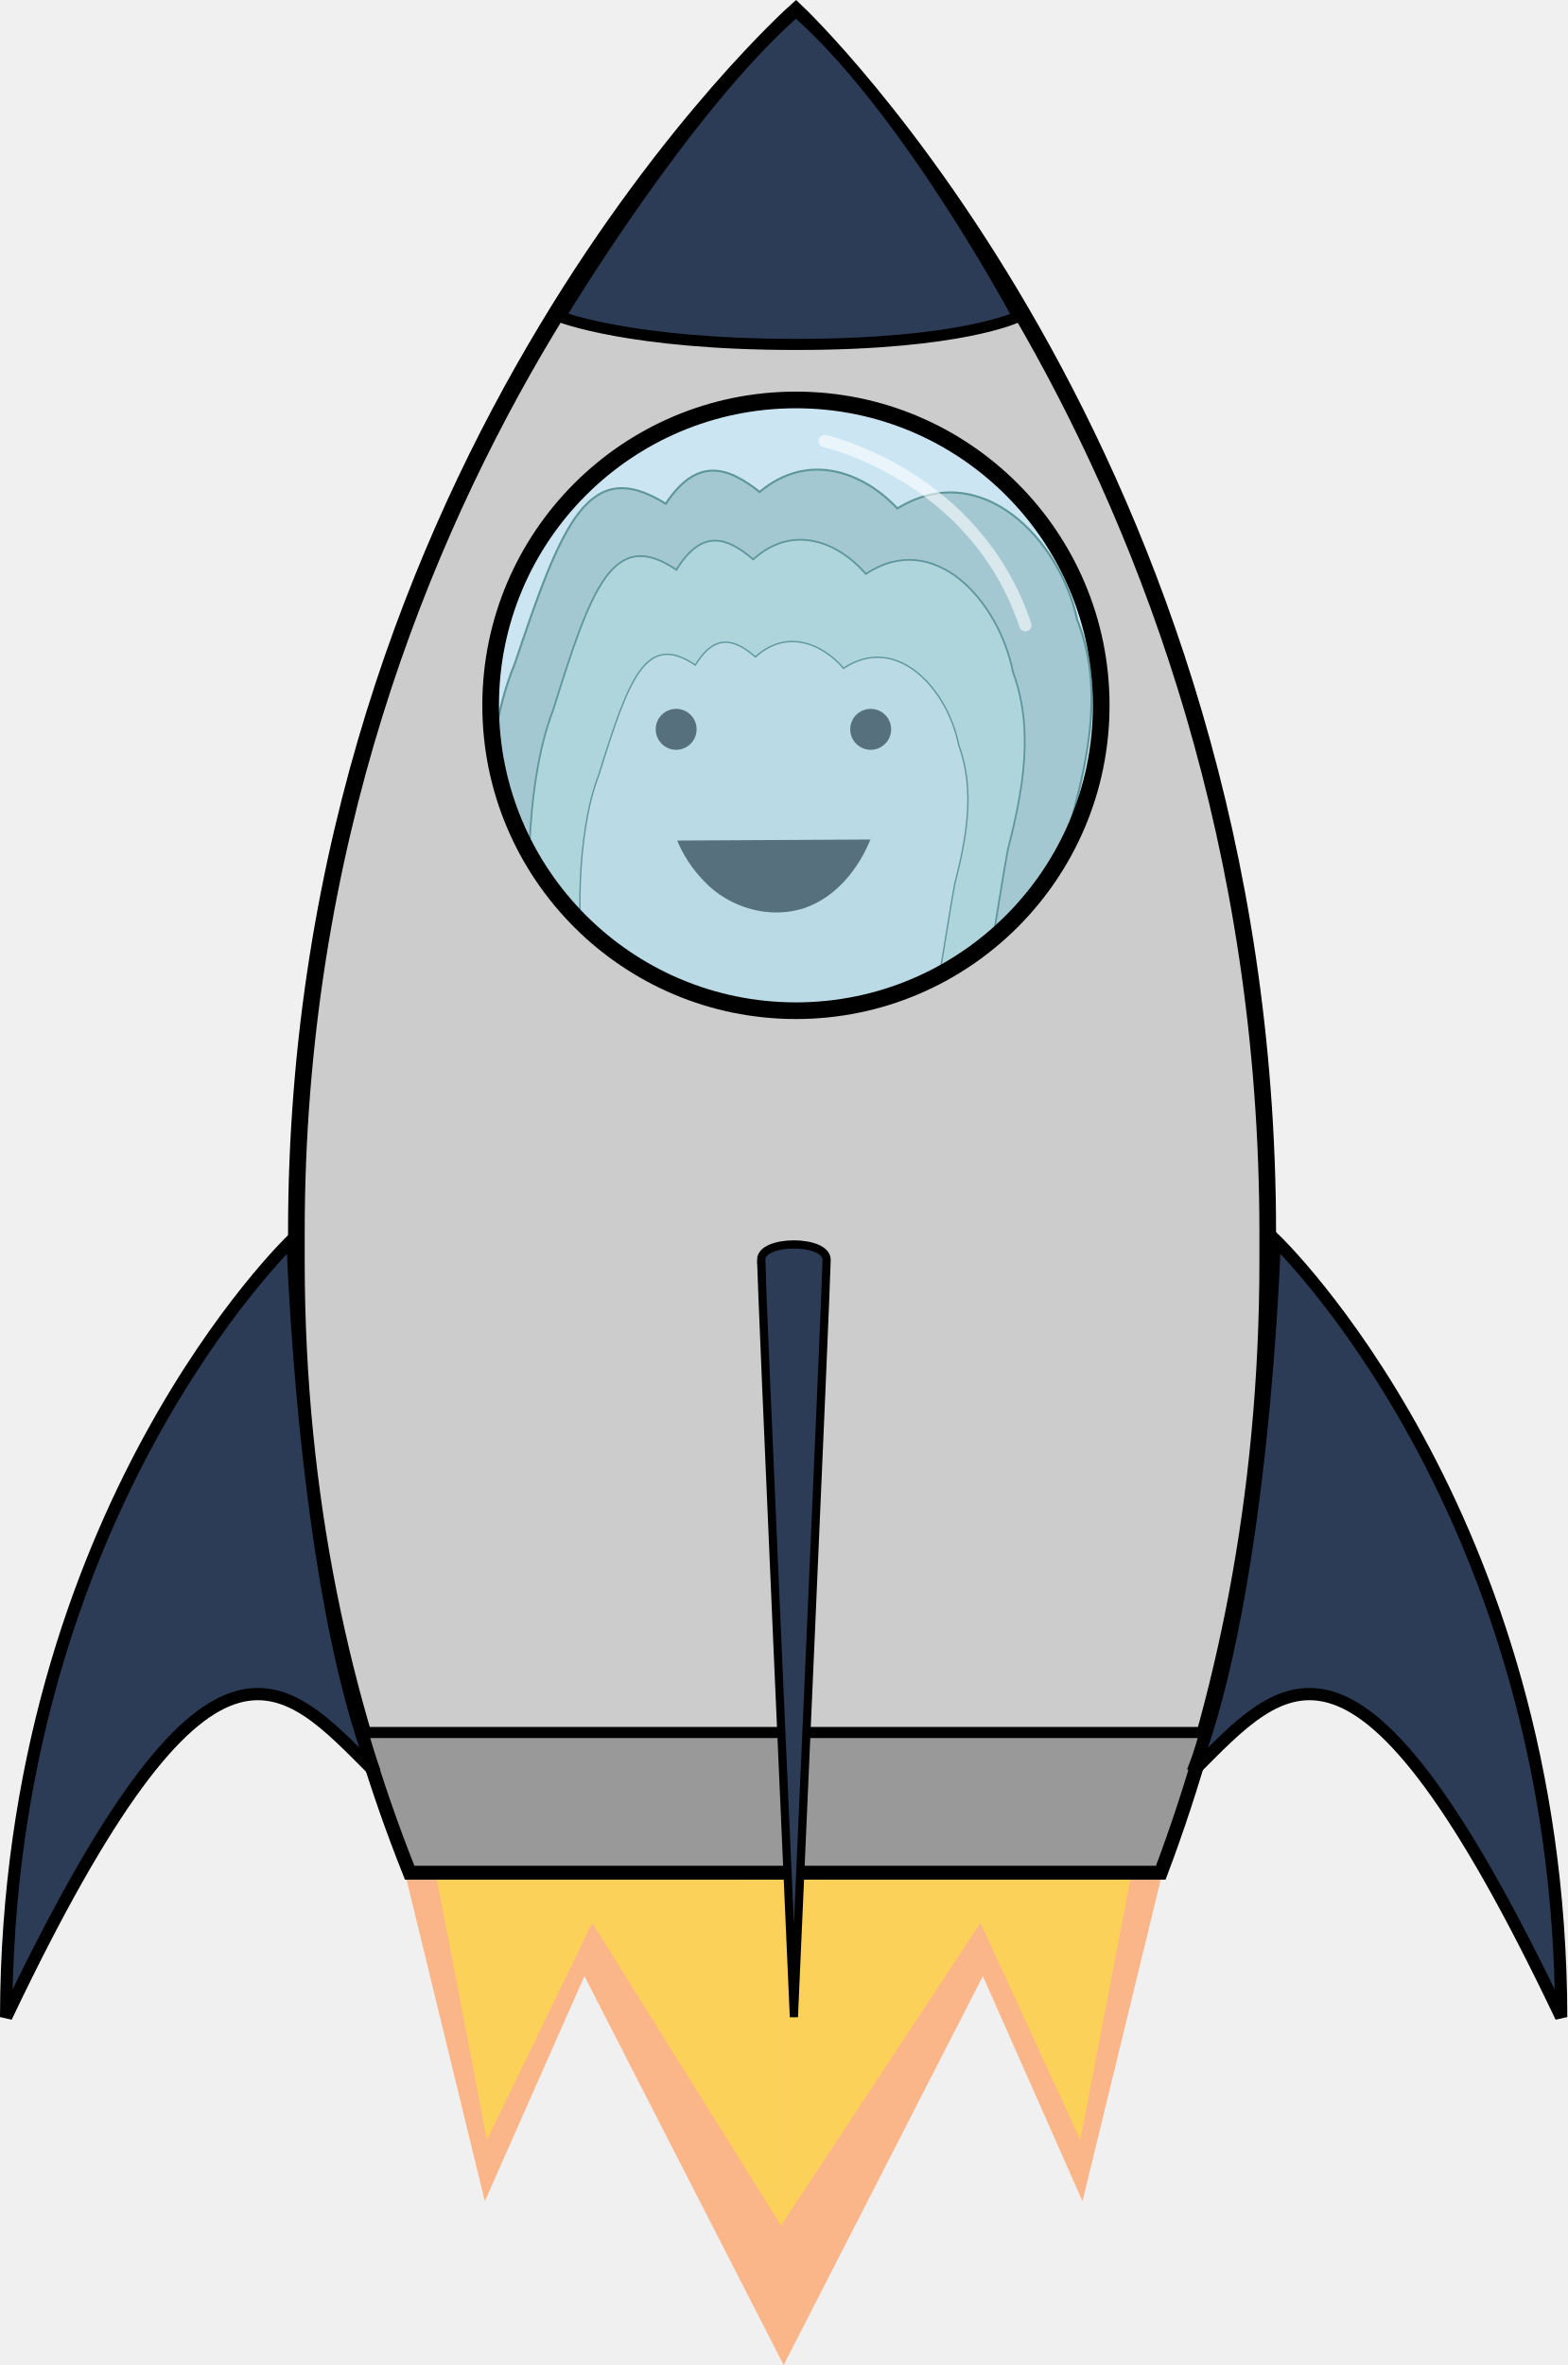
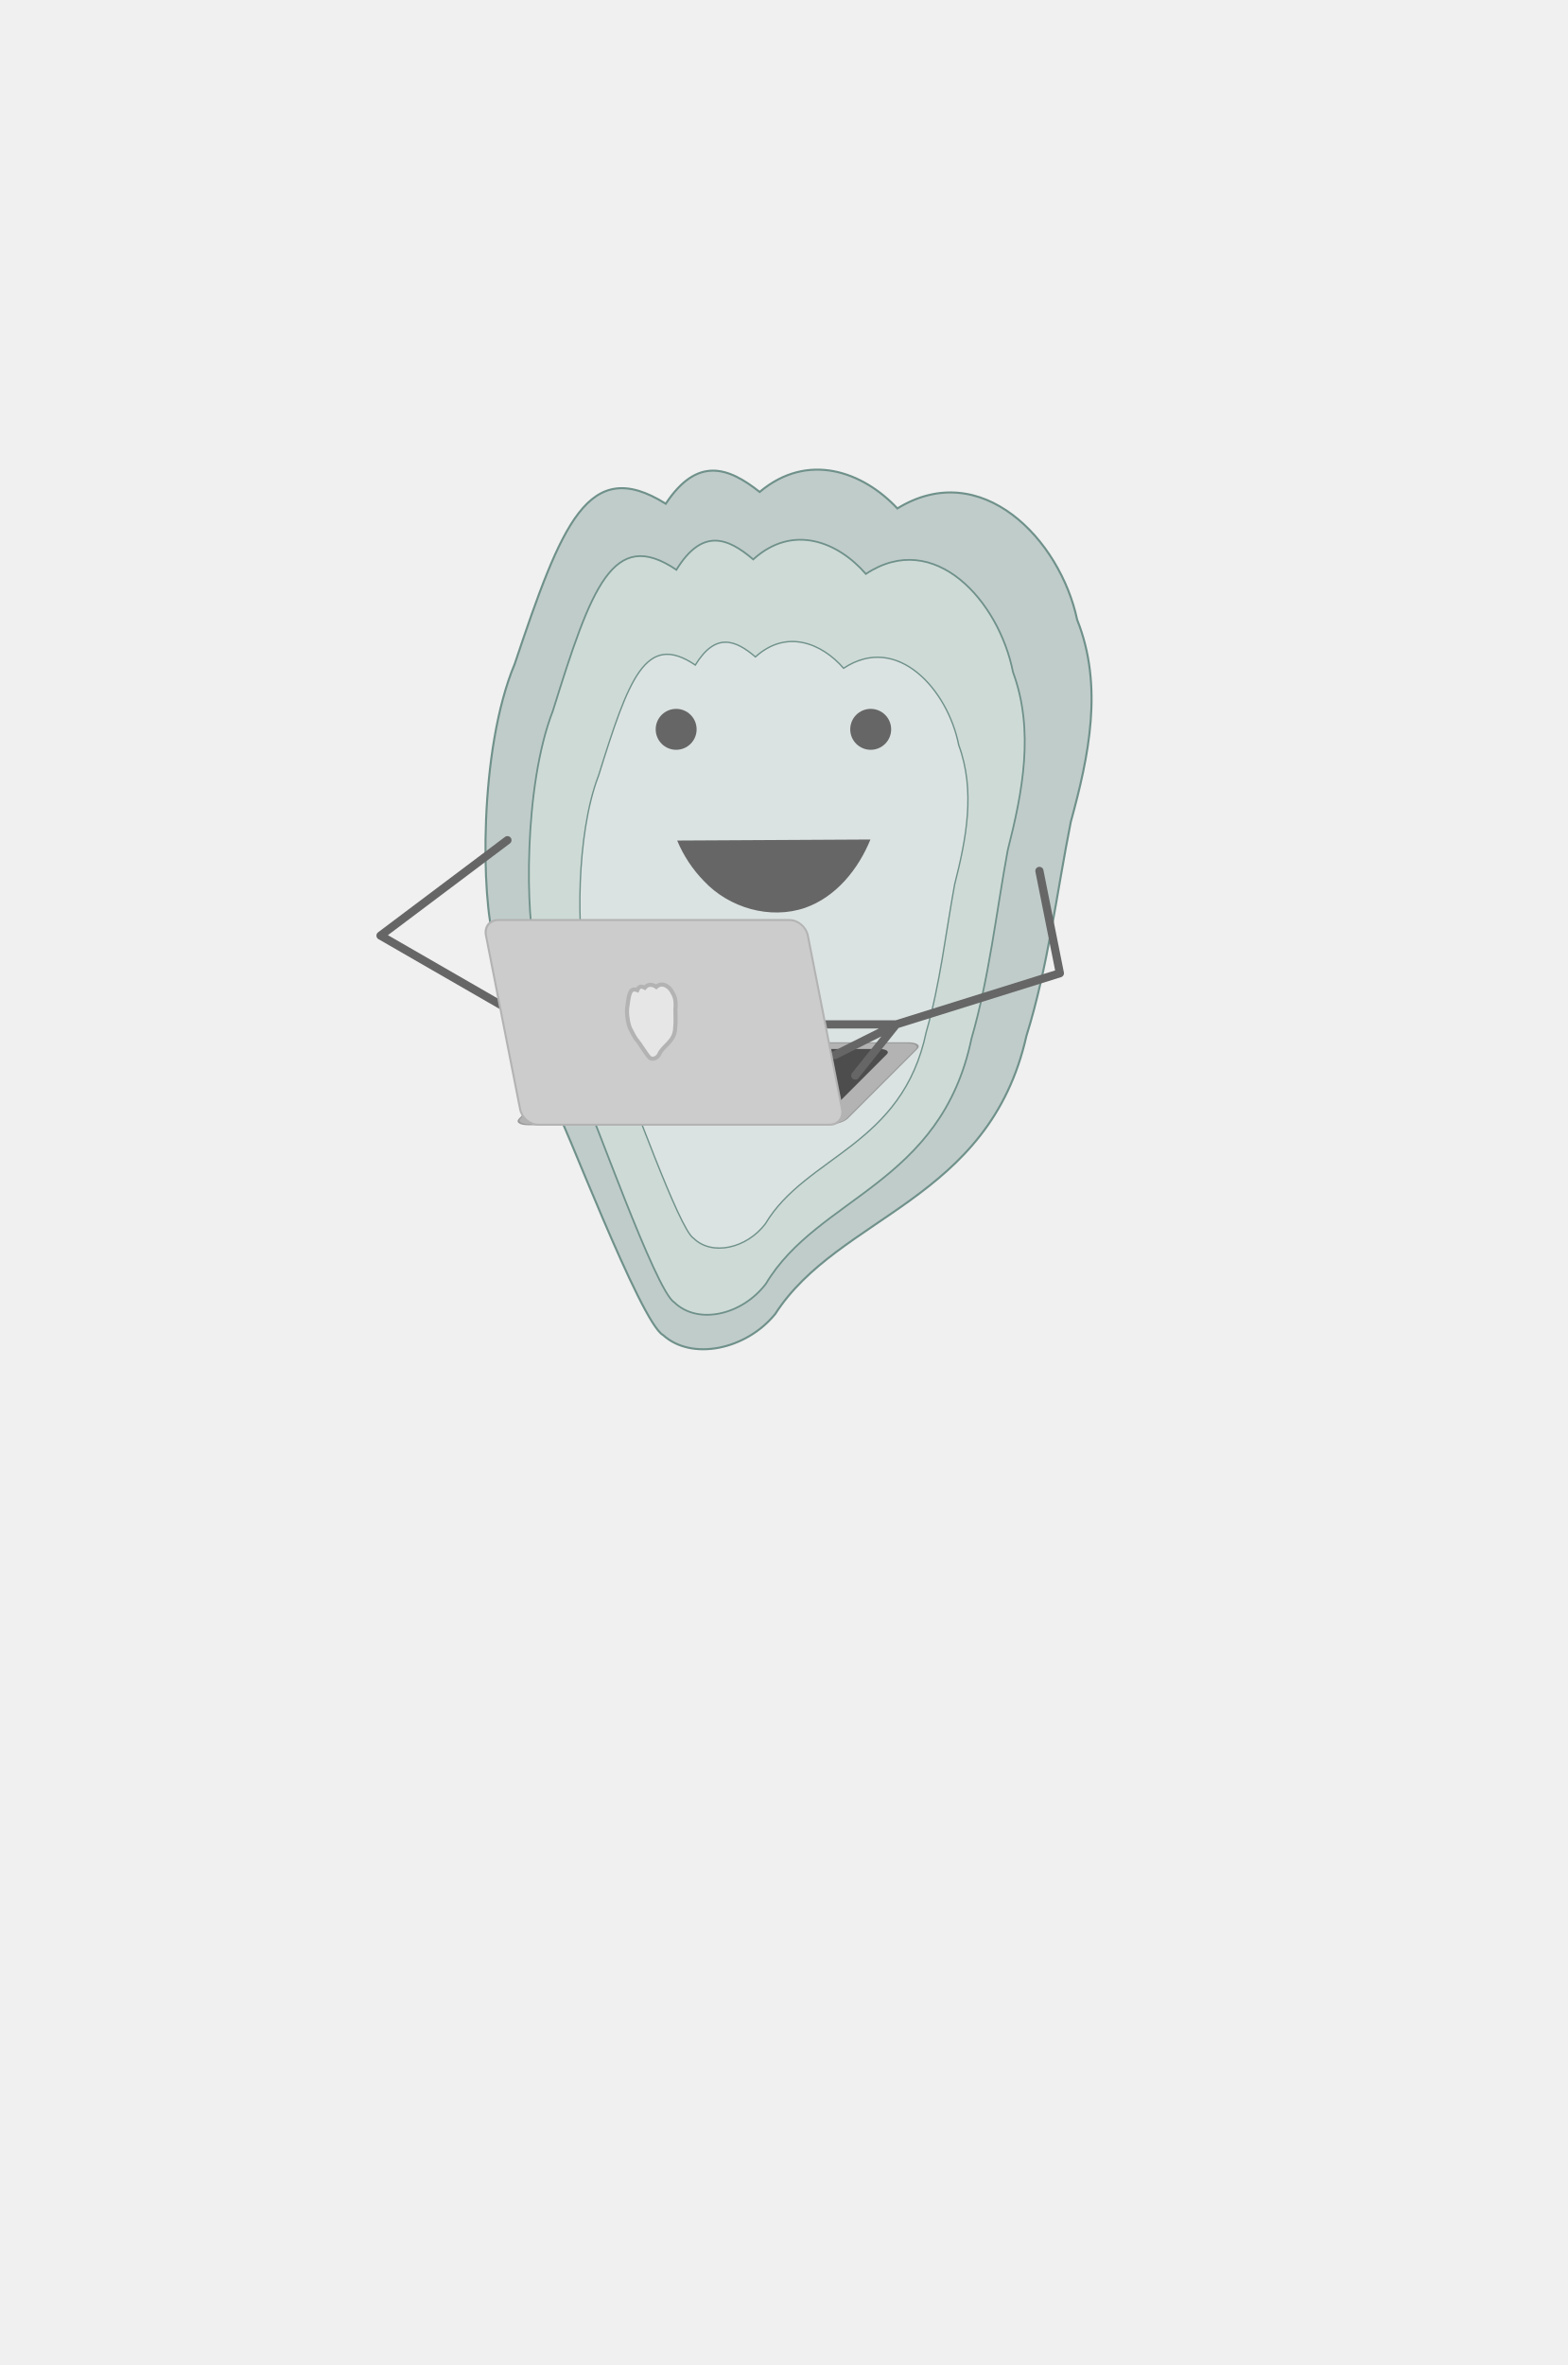
<svg xmlns="http://www.w3.org/2000/svg" width="202.671mm" height="305.73mm" viewBox="0 0 202.671 305.73" version="1.1" id="svg8">
-   <defs id="defs2" />
+   <defs id="defs2">
+     </defs>
  <g id="layer1" style="display:inline" transform="translate(3.439585,-25.66599)">
    <path style="fill:#c0ccca;fill-opacity:1;stroke:#6f918a;stroke-width:0.265px;stroke-linecap:butt;stroke-linejoin:miter;stroke-opacity:1" d="m 68.225,168.488 c -3.355,-4.394 -6.076,-15.803 -7.749,-21.167 -1.672,-5.364 -2.034,-24.668 2.642,-35.824 6.082,-18.121 9.494,-26.997 19.531,-20.711 4.073,-6.142 8.065,-4.759 12.144,-1.524 6.25,-5.253 13.383,-2.598 17.806,2.131 10.854,-6.656 21.052,4.016 23.253,14.398 3.414,8.576 1.517,17.595 -0.829,26.134 -1.825,9.2 -2.951,18.757 -5.732,27.645 -4.803,21.406 -24.253,23.158 -32.491,35.965 -3.773,4.627 -10.789,6.076 -14.496,2.718 -2.929,-1.606 -13.066,-28.438 -14.08,-29.766 z" id="path815" />
    <path style="fill:#cedad6;fill-opacity:1;stroke:#6f918a;stroke-width:0.225px;stroke-linecap:butt;stroke-linejoin:miter;stroke-opacity:1" d="m 72.225,167.787 c -2.744,-3.871 -4.971,-13.924 -6.339,-18.65 -1.368,-4.726 -1.664,-21.734 2.162,-31.564 4.976,-15.967 7.767,-23.787 15.978,-18.248 3.332,-5.412 6.598,-4.193 9.934,-1.343 5.113,-4.629 10.948,-2.289 14.567,1.878 8.88,-5.865 17.223,3.539 19.023,12.686 2.793,7.556 1.241,15.503 -0.678,23.027 -1.493,8.106 -2.414,16.526 -4.689,24.358 -3.929,18.861 -19.841,20.405 -26.58,31.689 -3.087,4.077 -8.827,5.353 -11.859,2.395 -2.396,-1.415 -10.689,-25.056 -11.518,-26.226 z" id="path815-3" />
    <path style="fill:#dbe3e2;stroke:#6f918a;stroke-width:0.176px;stroke-linecap:butt;stroke-linejoin:miter;stroke-opacity:1" d="m 77.235,165.218 c -2.148,-3.03 -3.891,-10.897 -4.961,-14.596 -1.071,-3.699 -1.302,-17.01 1.692,-24.704 3.894,-12.496 6.079,-18.617 12.505,-14.282 2.608,-4.236 5.164,-3.282 7.775,-1.051 4.001,-3.623 8.569,-1.792 11.401,1.469 6.95,-4.59 13.479,2.77 14.888,9.928 2.186,5.914 0.972,12.134 -0.531,18.022 -1.168,6.344 -1.889,12.934 -3.67,19.064 -3.075,14.761 -15.528,15.97 -20.803,24.801 -2.416,3.191 -6.908,4.19 -9.282,1.874 -1.876,-1.108 -8.366,-19.61 -9.015,-20.526 z" id="path815-3-6" />
  </g>
  <g id="layer6" style="display:none" transform="translate(3.439585,-25.66599)">
    <path id="path932-4" style="display:inline;fill:none;stroke:#666666;stroke-width:1.058;stroke-linecap:round;stroke-linejoin:round;stroke-miterlimit:4;stroke-dasharray:none;stroke-opacity:1" d="m 151.446,138.765 -6.399,-3.095 6.577,-1.267 m -20.261,4.365 13.632,-3.159 5.575,-5.112" />
    <path id="path932-5-78" style="display:inline;fill:none;stroke:#666666;stroke-width:1.058;stroke-linecap:round;stroke-linejoin:round;stroke-miterlimit:4;stroke-dasharray:none;stroke-opacity:1" d="m 45.197,123.717 4.054,5.839 -6.352,-2.126 m 19.793,6.147 -13.426,-3.942 -7.367,1.715" />
  </g>
  <g id="layer2" style="display:none" transform="translate(3.439585,-25.66599)">
    <ellipse style="fill:#666666;fill-opacity:1;stroke:none;stroke-width:1.127;stroke-linecap:round;stroke-linejoin:round;stroke-miterlimit:4;stroke-dasharray:none;stroke-opacity:1" id="path992-5" cx="96.464" cy="139.816" rx="6.747" ry="6.152" />
    <circle r="2.646" cy="119.949" cx="109.151" id="circle975-6-5" style="display:inline;fill:#666666;fill-opacity:1;stroke:none;stroke-width:0.265" />
    <circle r="2.646" cy="119.949" cx="83.995" id="circle977-7-3" style="display:inline;fill:#666666;fill-opacity:1;stroke:none;stroke-width:1.058;stroke-miterlimit:4;stroke-dasharray:none" />
  </g>
  <g id="layer3" style="display:inline" transform="translate(3.439585,-25.66599)">
    <path style="display:inline;fill:#666666;stroke:none;stroke-width:0.265px;stroke-linecap:butt;stroke-linejoin:miter;stroke-opacity:1" d="m 84.128,134.326 c 8.33,-0.045 16.66,-0.089 24.99,-0.134 -1.566,3.836 -4.43,7.41 -8.436,8.826 -4.546,1.561 -9.842,0.018 -13.094,-3.454 -1.471,-1.506 -2.655,-3.293 -3.46,-5.239 z" id="path911-9" />
    <circle r="2.646" cy="119.949" cx="109.151" id="circle975-6" style="display:inline;fill:#666666;fill-opacity:1;stroke:none;stroke-width:0.265" />
    <circle r="2.646" cy="119.949" cx="83.995" id="circle977-7" style="display:inline;fill:#666666;fill-opacity:1;stroke:none;stroke-width:1.058;stroke-miterlimit:4;stroke-dasharray:none" />
  </g>
  <g id="layer5" style="display:none" transform="translate(3.439585,-25.66599)">
    <circle r="2.646" cy="119.949" cx="109.151" id="circle975-6-3" style="display:inline;fill:#666666;fill-opacity:1;stroke:none;stroke-width:0.265" />
    <circle r="2.646" cy="119.949" cx="83.995" id="circle977-7-6" style="display:inline;fill:#666666;fill-opacity:1;stroke:none;stroke-width:1.058;stroke-miterlimit:4;stroke-dasharray:none" />
    <path style="display:inline;fill:none;stroke:#666666;stroke-width:1.587;stroke-linecap:round;stroke-linejoin:round;stroke-miterlimit:4;stroke-dasharray:none;stroke-opacity:1" d="m 88.466,136.237 15.635,3.474" id="path1554-7" />
  </g>
  <g id="layer4" style="display:none" transform="translate(3.439585,-25.66599)">
    <path id="path1558" style="fill:none;stroke:#666666;stroke-width:1.058;stroke-linecap:round;stroke-linejoin:round;stroke-miterlimit:4;stroke-dasharray:none;stroke-opacity:1" d="m 126.418,162.43 1.47,-4.41 -3.341,2.272 m 6.414,-21.382 12.027,8.954 -15.234,10.156 -4.276,-0.802" />
    <path id="path1538" style="display:inline;fill:none;stroke:#666666;stroke-width:1.058;stroke-linecap:round;stroke-linejoin:round;stroke-miterlimit:4;stroke-dasharray:none;stroke-opacity:1" d="m 73.8,112.116 -2.506,-3.875 4.51,0.768 m -13.06,24.516 -16.045,-19.126 24.549,-6.199 4.416,-2.014" />
    <text xml:space="preserve" style="font-style:normal;font-weight:normal;font-size:10.583px;line-height:1.25;font-family:sans-serif;letter-spacing:0px;word-spacing:0px;display:inline;fill:#666666;fill-opacity:1;stroke:none;stroke-width:0.265" x="144.483" y="54.086" id="text2590" transform="rotate(14.12724)">
      <tspan id="tspan2588" x="144.483" y="54.086" style="font-style:normal;font-variant:normal;font-weight:normal;font-stretch:normal;font-size:29.633px;font-family:Lato;-inkscape-font-specification:Lato;fill:#666666;fill-opacity:1;stroke-width:0.265">?</tspan>
    </text>
    <text xml:space="preserve" style="font-style:normal;font-weight:normal;font-size:10.583px;line-height:1.25;font-family:sans-serif;letter-spacing:0px;word-spacing:0px;display:inline;fill:#666666;fill-opacity:1;stroke:none;stroke-width:0.265" x="161.091" y="-29.751" id="text2590-5" transform="rotate(40.27398)">
      <tspan id="tspan2588-4" x="161.091" y="-29.751" style="font-style:normal;font-variant:normal;font-weight:normal;font-stretch:normal;font-size:29.633px;font-family:Lato;-inkscape-font-specification:Lato;fill:#666666;fill-opacity:1;stroke-width:0.265">?</tspan>
    </text>
    <text xml:space="preserve" style="font-style:normal;font-weight:normal;font-size:10.583px;line-height:1.25;font-family:sans-serif;letter-spacing:0px;word-spacing:0px;display:inline;fill:#666666;fill-opacity:1;stroke:none;stroke-width:0.265" x="179.011" y="-1.779" id="text2590-2" transform="rotate(35.34243)">
      <tspan id="tspan2588-49" x="179.011" y="-1.779" style="font-style:normal;font-variant:normal;font-weight:normal;font-stretch:normal;font-size:29.633px;font-family:Lato;-inkscape-font-specification:Lato;fill:#666666;fill-opacity:1;stroke-width:0.265">?</tspan>
    </text>
  </g>
-   <g id="layer7" transform="translate(3.439585,-25.66599)">
+   <g id="layer7" transform="translate(3.439585,-25.66599)" style="display:none">
    <path id="path966-5" style="fill:#ff9955;fill-opacity:0.667;stroke:none;stroke-width:0.261px;stroke-linecap:butt;stroke-linejoin:miter;stroke-opacity:1" d="M 146.844,267.896 136.539,310.229 123.658,281.125 97.896,331.396 v -63.5 z m -97.896,0 10.305,42.333 12.881,-29.104 25.762,50.271 v -63.5 z" />
    <circle style="fill:#00b1ff;fill-opacity:0.153;stroke:none;stroke-width:1.082;stroke-linecap:round;stroke-linejoin:round;stroke-miterlimit:4;stroke-dasharray:none;stroke-opacity:1" id="path905" cx="99.408" cy="116.894" r="43.278" />
    <path id="path966-5-6" style="fill:#ffff09;fill-opacity:0.366;stroke:none;stroke-width:0.201px;stroke-linecap:butt;stroke-linejoin:miter;stroke-opacity:1" d="m 142.875,267.896 -6.615,34.396 -12.913,-28.046 -25.784,39.123 v -44.72 z m -89.958,0 6.615,34.396 13.605,-28.046 24.427,39.123 v -44.72 z" />
-     <path style="fill:#cccccc;stroke:#000000;stroke-width:2.153;stroke-linecap:butt;stroke-linejoin:miter;stroke-miterlimit:4;stroke-dasharray:none;stroke-opacity:1;fill-opacity:1" d="m 99.483,27.125 c 0,0 -64.599,57.421 -64.599,157.908 v 3.589 c 0,31.147 6.209,57.461 14.774,78.954 h 96.881 c 8.089,-21.493 13.954,-47.807 13.954,-78.954 v -3.589 c 0,-100.487 -61.01,-157.908 -61.01,-157.908 z m 0,50.243 a 39.477,39.477 0 0 1 39.477,39.477 39.477,39.477 0 0 1 -39.477,39.477 39.477,39.477 0 0 1 -39.477,-39.477 39.477,39.477 0 0 1 39.477,-39.477 z" id="path850" />
+     <path style="fill:#cccccc;fill-opacity:1;stroke:#000000;stroke-width:2.153;stroke-linecap:butt;stroke-linejoin:miter;stroke-miterlimit:4;stroke-dasharray:none;stroke-opacity:1" d="m 99.483,27.125 c 0,0 -64.599,57.421 -64.599,157.908 v 3.589 c 0,31.147 6.209,57.461 14.774,78.954 h 96.881 c 8.089,-21.493 13.954,-47.807 13.954,-78.954 v -3.589 c 0,-100.487 -61.01,-157.908 -61.01,-157.908 z m 0,50.243 a 39.477,39.477 0 0 1 39.477,39.477 39.477,39.477 0 0 1 -39.477,39.477 39.477,39.477 0 0 1 -39.477,-39.477 39.477,39.477 0 0 1 39.477,-39.477 z" id="path850" />
    <path style="fill:#999999;stroke:#000000;stroke-width:1.436;stroke-linecap:butt;stroke-linejoin:miter;stroke-miterlimit:4;stroke-dasharray:none;stroke-opacity:1" d="m 43.468,249.631 c 1.855,6.313 3.94,12.297 6.191,17.944 h 96.881 c 2.125,-5.647 4.095,-11.631 5.847,-17.944 z" id="path850-6" />
-     <path style="fill:#2c3c56;stroke:#000000;stroke-width:1.436;stroke-linecap:butt;stroke-linejoin:miter;stroke-miterlimit:4;stroke-dasharray:none;stroke-opacity:1;fill-opacity:1" d="m 68.978,66.602 c 0,0 8.972,3.589 30.505,3.589 21.533,-2e-6 28.71,-3.589 28.71,-3.589 0,0 -14.355,-26.916 -28.71,-39.477 C 85.128,39.686 68.978,66.602 68.978,66.602 Z" id="path898" />
+     <path style="fill:#2c3c56;fill-opacity:1;stroke:#000000;stroke-width:1.436;stroke-linecap:butt;stroke-linejoin:miter;stroke-miterlimit:4;stroke-dasharray:none;stroke-opacity:1" d="m 68.978,66.602 c 0,0 8.972,3.589 30.505,3.589 21.533,-2e-6 28.71,-3.589 28.71,-3.589 0,0 -14.355,-26.916 -28.71,-39.477 C 85.128,39.686 68.978,66.602 68.978,66.602 Z" id="path898" />
    <path style="fill:none;stroke:#ffffff;stroke-width:1.587;stroke-linecap:round;stroke-linejoin:round;stroke-miterlimit:4;stroke-dasharray:none;stroke-opacity:0.583" d="m 103.188,82.688 c 0,0 19.472,4.327 25.963,23.799" id="path907-7" />
    <path style="fill:#2c3c56;fill-opacity:1;stroke:#000000;stroke-width:1.587;stroke-linecap:butt;stroke-linejoin:miter;stroke-miterlimit:4;stroke-dasharray:none;stroke-opacity:1" d="m 161.396,185.875 c 0,0 36.898,35.141 37.042,100.542 -26.458,-55.562 -35.719,-43.656 -47.625,-31.75 9.26,-23.812 10.583,-68.792 10.583,-68.792 z" id="path947" />
    <path style="fill:#2c3c56;fill-opacity:1;stroke:#000000;stroke-width:1.587;stroke-linecap:butt;stroke-linejoin:miter;stroke-miterlimit:4;stroke-dasharray:none;stroke-opacity:1" d="m 34.396,185.875 c 0,0 -36.898,35.141 -37.042,100.542 26.458,-55.562 35.719,-43.656 47.625,-31.75 -9.26,-23.812 -10.583,-68.792 -10.583,-68.792 z" id="path947-3" />
    <path style="fill:#2c3c56;fill-opacity:1;stroke:#000000;stroke-width:1.058;stroke-linecap:butt;stroke-linejoin:miter;stroke-miterlimit:4;stroke-dasharray:none;stroke-opacity:1" d="m 94.985,188.521 c 0,-2.646 8.467,-2.646 8.467,0 0,2.646 -4.233,97.896 -4.233,97.896 0,0 -4.233,-95.25 -4.233,-97.896 z" id="path1023" />
  </g>
+   <g id="layer10" />
+   <g id="layer9" style="display:inline;opacity:1" />
+   <g id="layer8">
+     <path id="path956-5" style="fill:none;stroke:#666666;stroke-width:1.058;stroke-linecap:round;stroke-linejoin:round;stroke-miterlimit:4;stroke-dasharray:none;stroke-opacity:1" d="m 72.14,139.631 -3.721,-7.61 6.88,5.605 m -9.683,-29.011 -16.411,12.333 19.214,11.073 9.037,2.02" />
+     <rect style="opacity:1;fill:#b3b3b3;fill-opacity:1;stroke:#999999;stroke-width:0.199;stroke-linecap:round;stroke-linejoin:round;stroke-miterlimit:4;stroke-dasharray:none;stroke-opacity:1" id="rect861-3" width="42.333" height="14.967" x="211.803" y="190.649" rx="2" ry="1.131" transform="matrix(1,0,-0.7071072,0.7071064,0,0)" />
+     <rect style="opacity:1;fill:#4d4d4d;fill-opacity:1;stroke:none;stroke-width:0.169;stroke-linecap:round;stroke-linejoin:round;stroke-miterlimit:4;stroke-dasharray:none;stroke-opacity:1" id="rect861-3-7" width="35.983" height="12.722" x="214.978" y="191.771" rx="1.7" ry="0.962" transform="matrix(1,0,-0.7071072,0.7071064,0,0)" />
+     <path id="path956" style="fill:none;stroke:#666666;stroke-width:1.058;stroke-linecap:round;stroke-linejoin:round;stroke-opacity:1;stroke-miterlimit:4;stroke-dasharray:none" d="m 110.596,139.042 5.292,-6.615 -7.938,3.969 m 26.458,-23.812 2.646,13.229 -21.167,6.615 h -9.26" />
+     <rect style="opacity:1;fill:#cccccc;fill-opacity:1;stroke:#b3b3b3;stroke-width:0.265;stroke-linecap:round;stroke-linejoin:round;stroke-miterlimit:4;stroke-dasharray:none;stroke-opacity:1" id="rect861" width="41.622" height="26.965" x="39.06" y="121.212" rx="1.966" ry="2.038" transform="matrix(1,0,0.1929467,0.9812092,0,0)" />
+     <path style="display:inline;fill:#e6e6e6;fill-opacity:1;stroke:#b3b3b3;stroke-width:0.529;stroke-linecap:butt;stroke-linejoin:miter;stroke-opacity:1;stroke-miterlimit:4;stroke-dasharray:none" d="m 82.462,134.575 c -0.344,-0.306 -0.747,-1.195 -0.969,-1.606 -0.222,-0.412 -0.557,-1.983 -0.352,-2.969 0.209,-1.577 0.347,-2.356 1.267,-2.002 0.235,-0.566 0.583,-0.517 0.968,-0.317 0.427,-0.528 1.052,-0.425 1.489,-0.108 0.781,-0.716 1.784,-0.006 2.128,0.807 0.415,0.647 0.403,1.414 0.347,2.148 -0.003,0.781 0.056,1.579 -0.03,2.35 -0.053,1.825 -1.614,2.277 -2.084,3.454 -0.235,0.438 -0.785,0.668 -1.141,0.452 -0.265,-0.085 -1.519,-2.116 -1.622,-2.209 z" id="path815-35" />
+   </g>
</svg>
